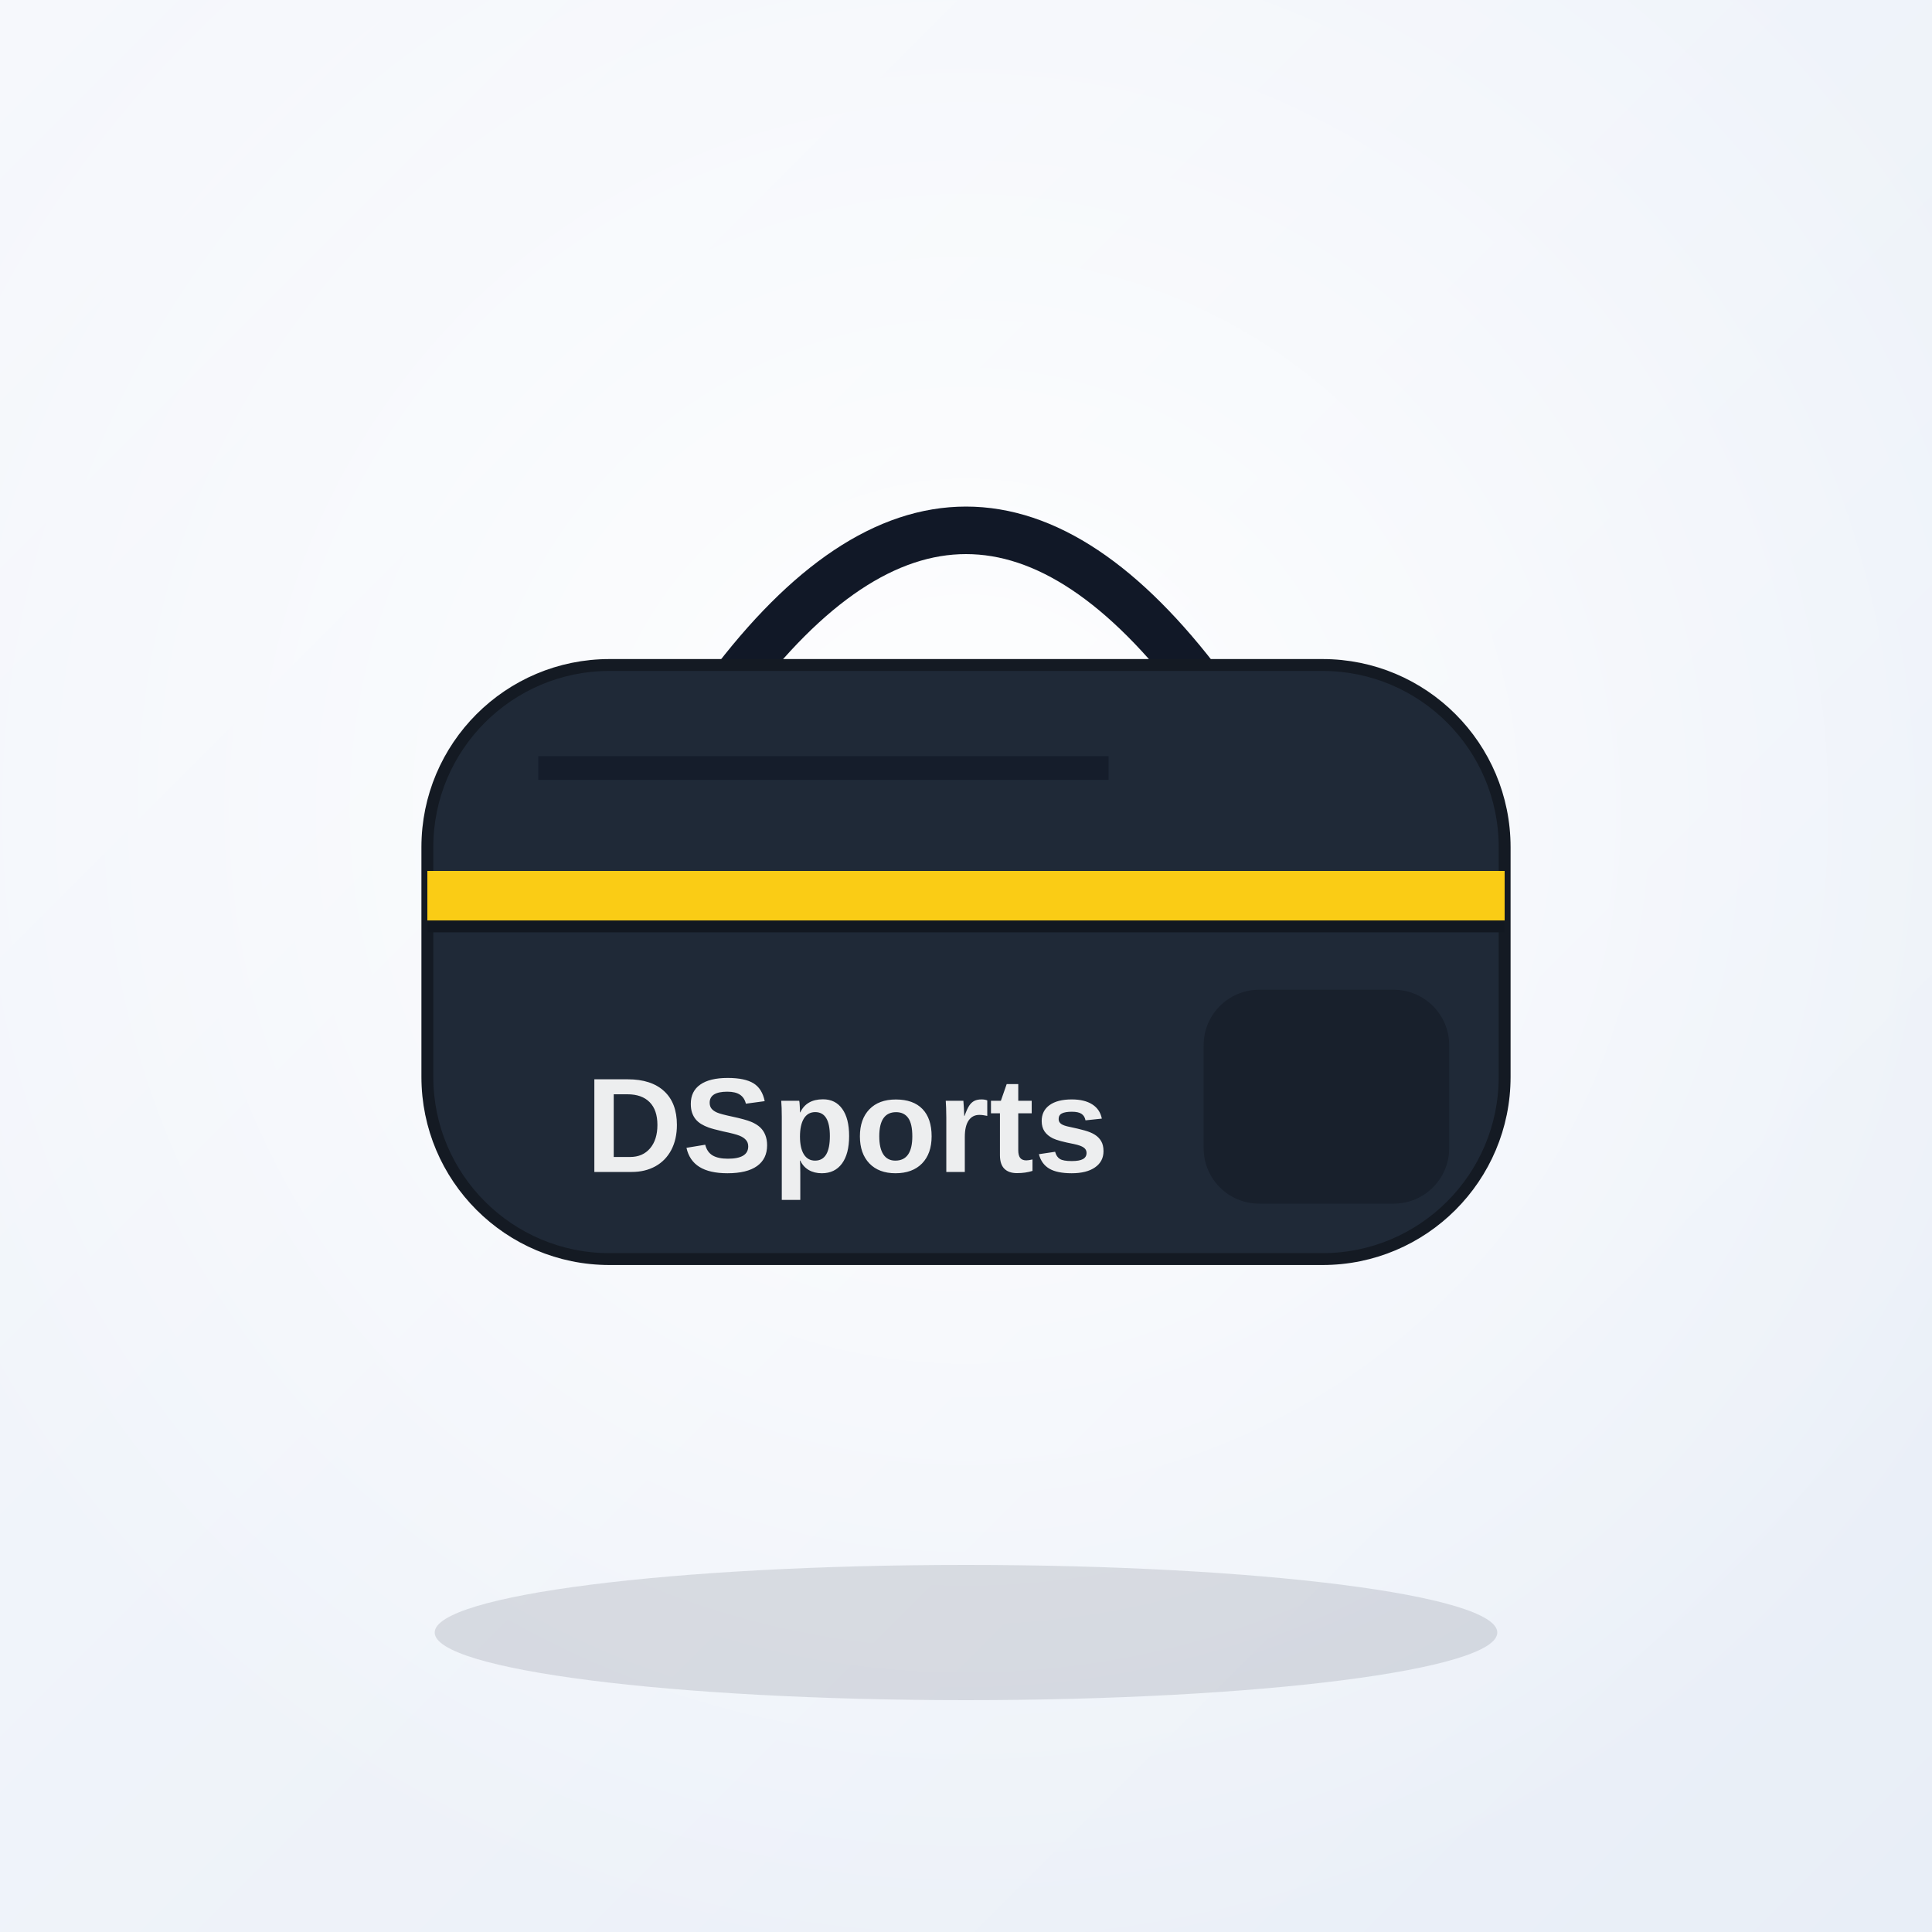
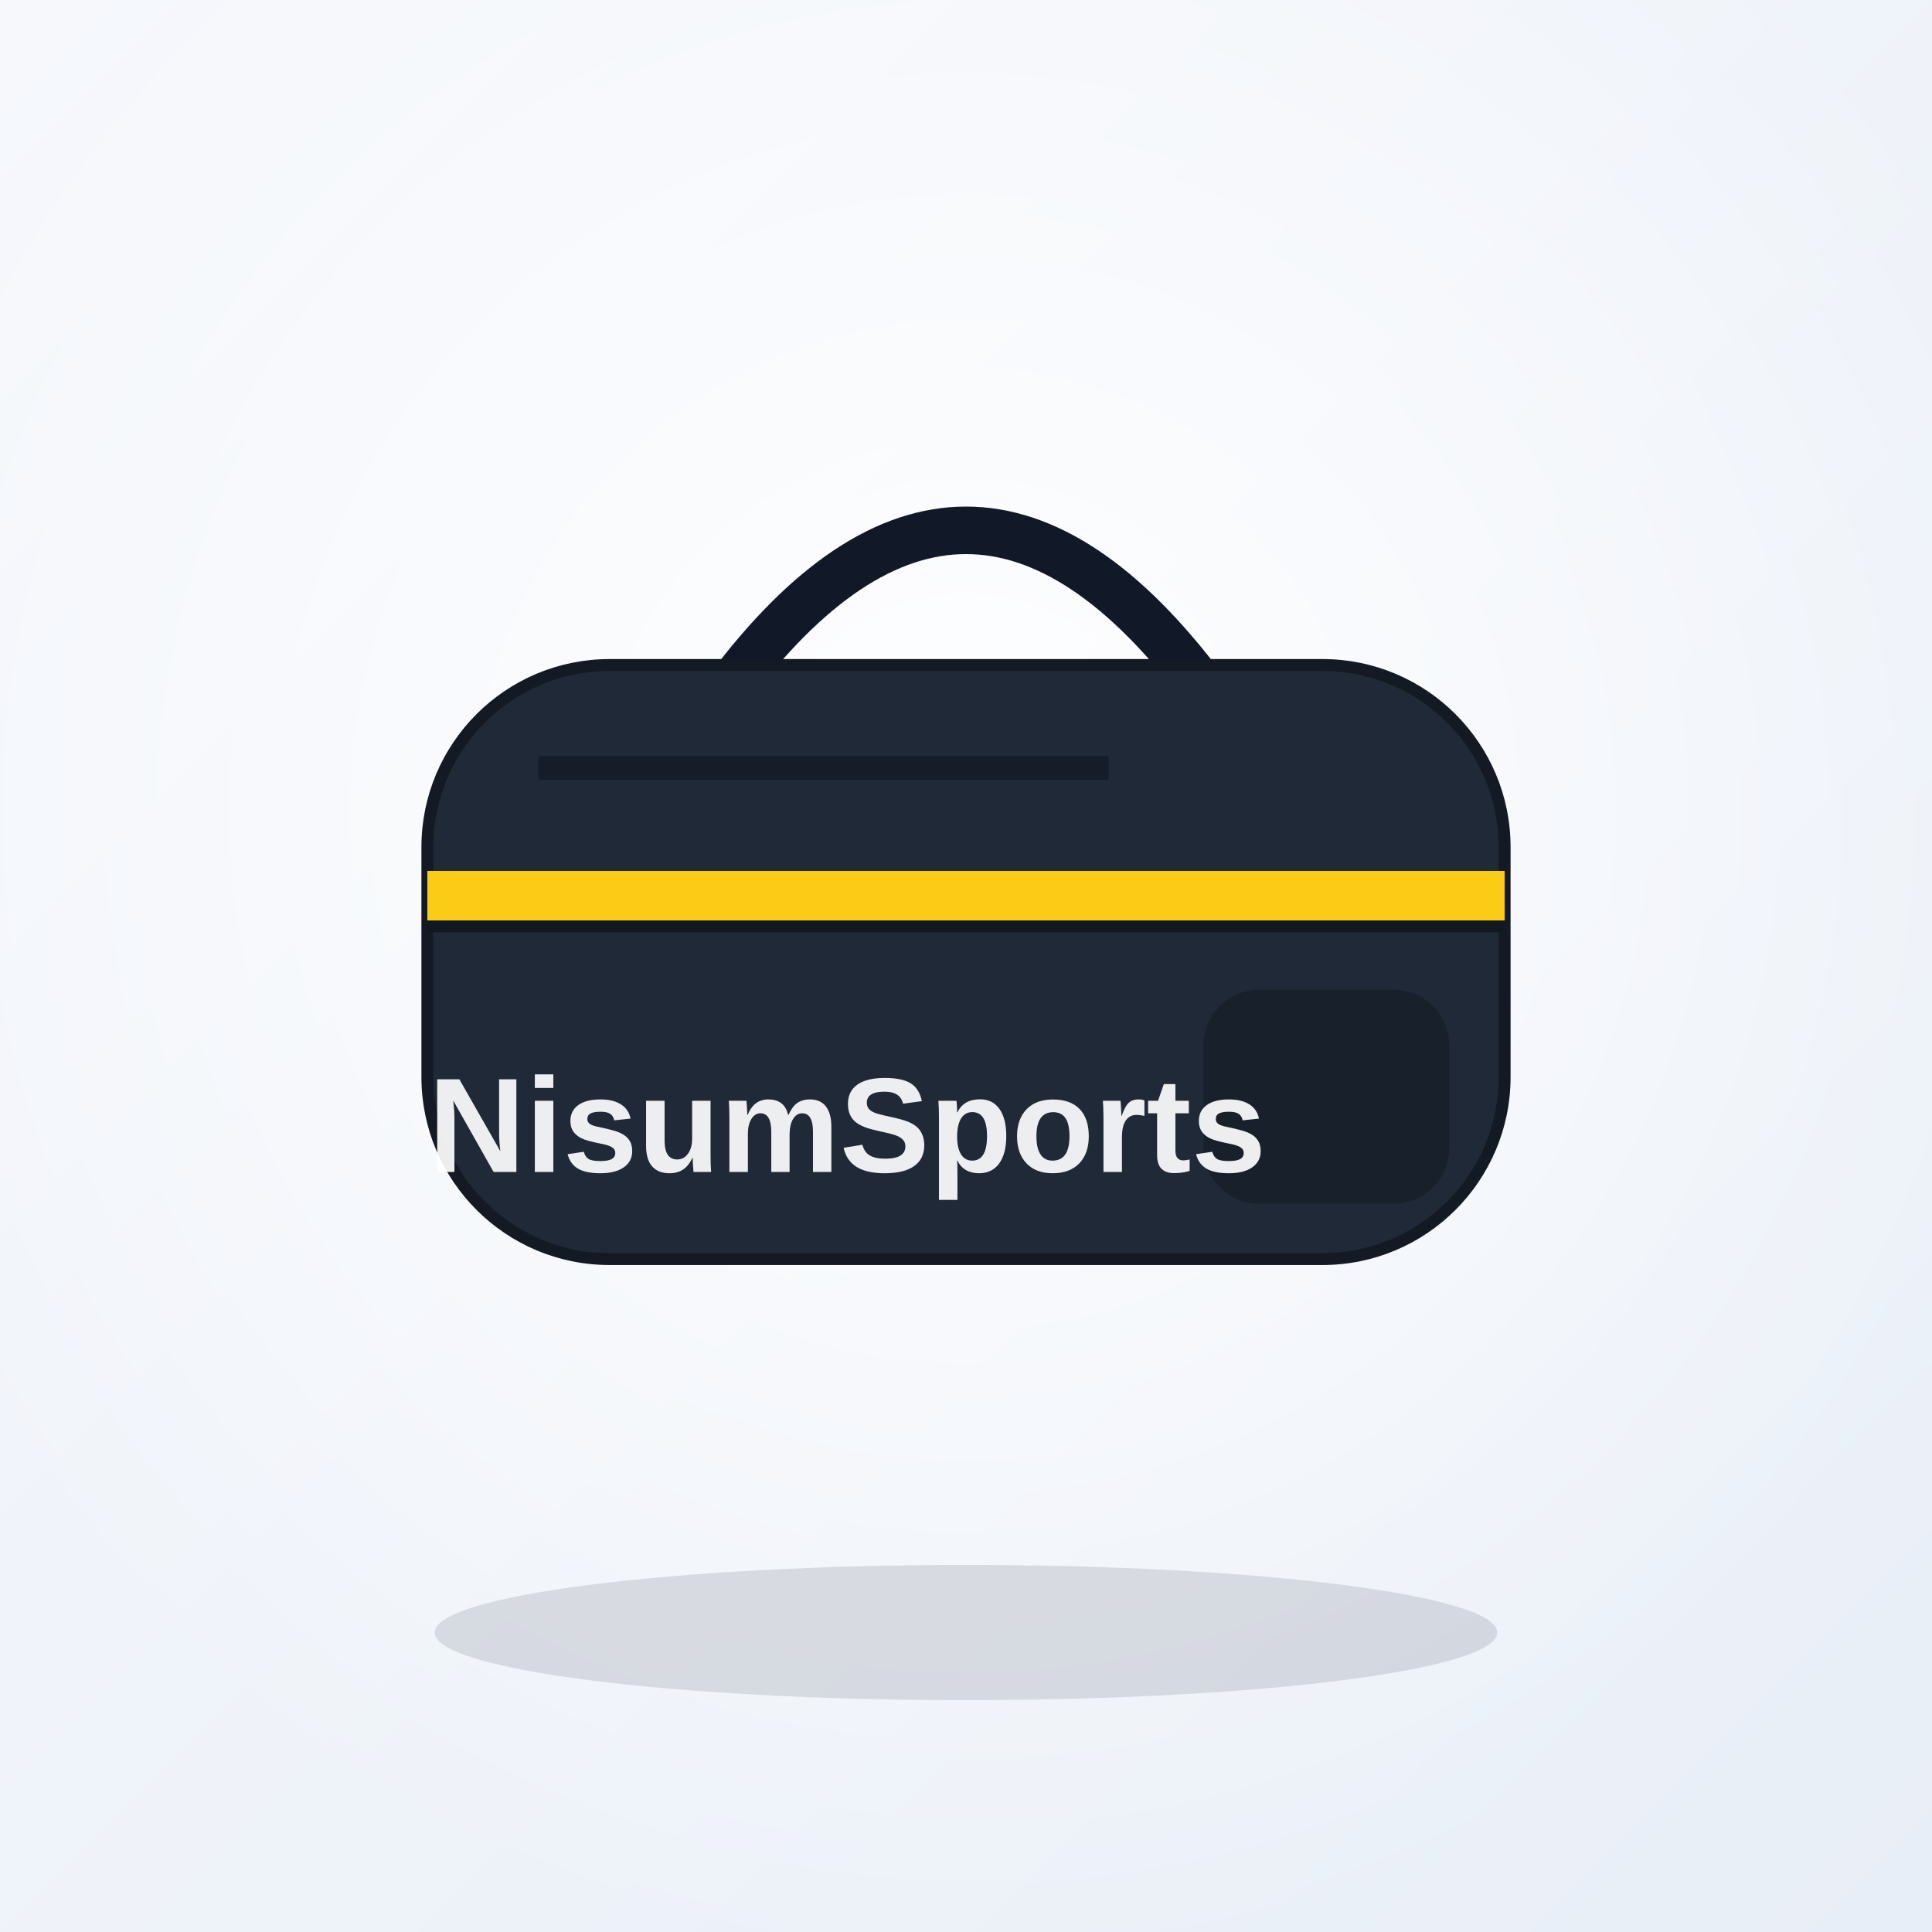
<svg xmlns="http://www.w3.org/2000/svg" viewBox="0 0 400 400" width="400" height="400" role="img" aria-label="product illustration">
  <defs>
    <linearGradient id="bg" x1="0" y1="0" x2="1" y2="1">
      <stop offset="0" stop-color="#F6F8FC" />
      <stop offset="1" stop-color="#E8EEF7" />
    </linearGradient>
    <linearGradient id="wood" x1="0" y1="0" x2="1" y2="0">
      <stop offset="0" stop-color="#F2D9A8" />
      <stop offset=".5" stop-color="#E4BE80" />
      <stop offset="1" stop-color="#C99A58" />
    </linearGradient>
    <radialGradient id="spot" cx=".5" cy=".42" r=".6">
      <stop offset="0" stop-color="#FFFFFF" stop-opacity=".95" />
      <stop offset="1" stop-color="#FFFFFF" stop-opacity="0" />
    </radialGradient>
  </defs>
  <rect width="400" height="400" fill="url(#bg)" />
  <rect width="400" height="400" fill="url(#spot)" />
  <ellipse cx="200" cy="338" rx="110" ry="14" fill="#0B1426" opacity=".12" />
  <g transform="translate(200 200) scale(.82) translate(-200 -200)">
    <path d="M140 130Q200 50 260 130" stroke="#111827" stroke-width="12" fill="none" />
    <rect x="64" y="124" width="272" height="150" rx="46" fill="#1F2937" stroke="#141A23" stroke-width="3" />
    <rect x="64" y="176" width="272" height="14" fill="#FACC15" />
    <path d="M64 190H336" stroke="#121821" stroke-width="3" />
    <rect x="260" y="206" width="62" height="54" rx="14" fill="#18202C" />
    <path d="M92 150H236" stroke="#111827" stroke-width="6" opacity=".7" />
-     <text x="170" y="252" font-size="34" font-family="Arial" font-weight="800" text-anchor="middle" fill="#FFFFFF" opacity=".92">DSports</text>
+     <text x="170" y="252" font-size="34" font-family="Arial" font-weight="800" text-anchor="middle" fill="#FFFFFF" opacity=".92">NisumSports</text>
  </g>
</svg>
